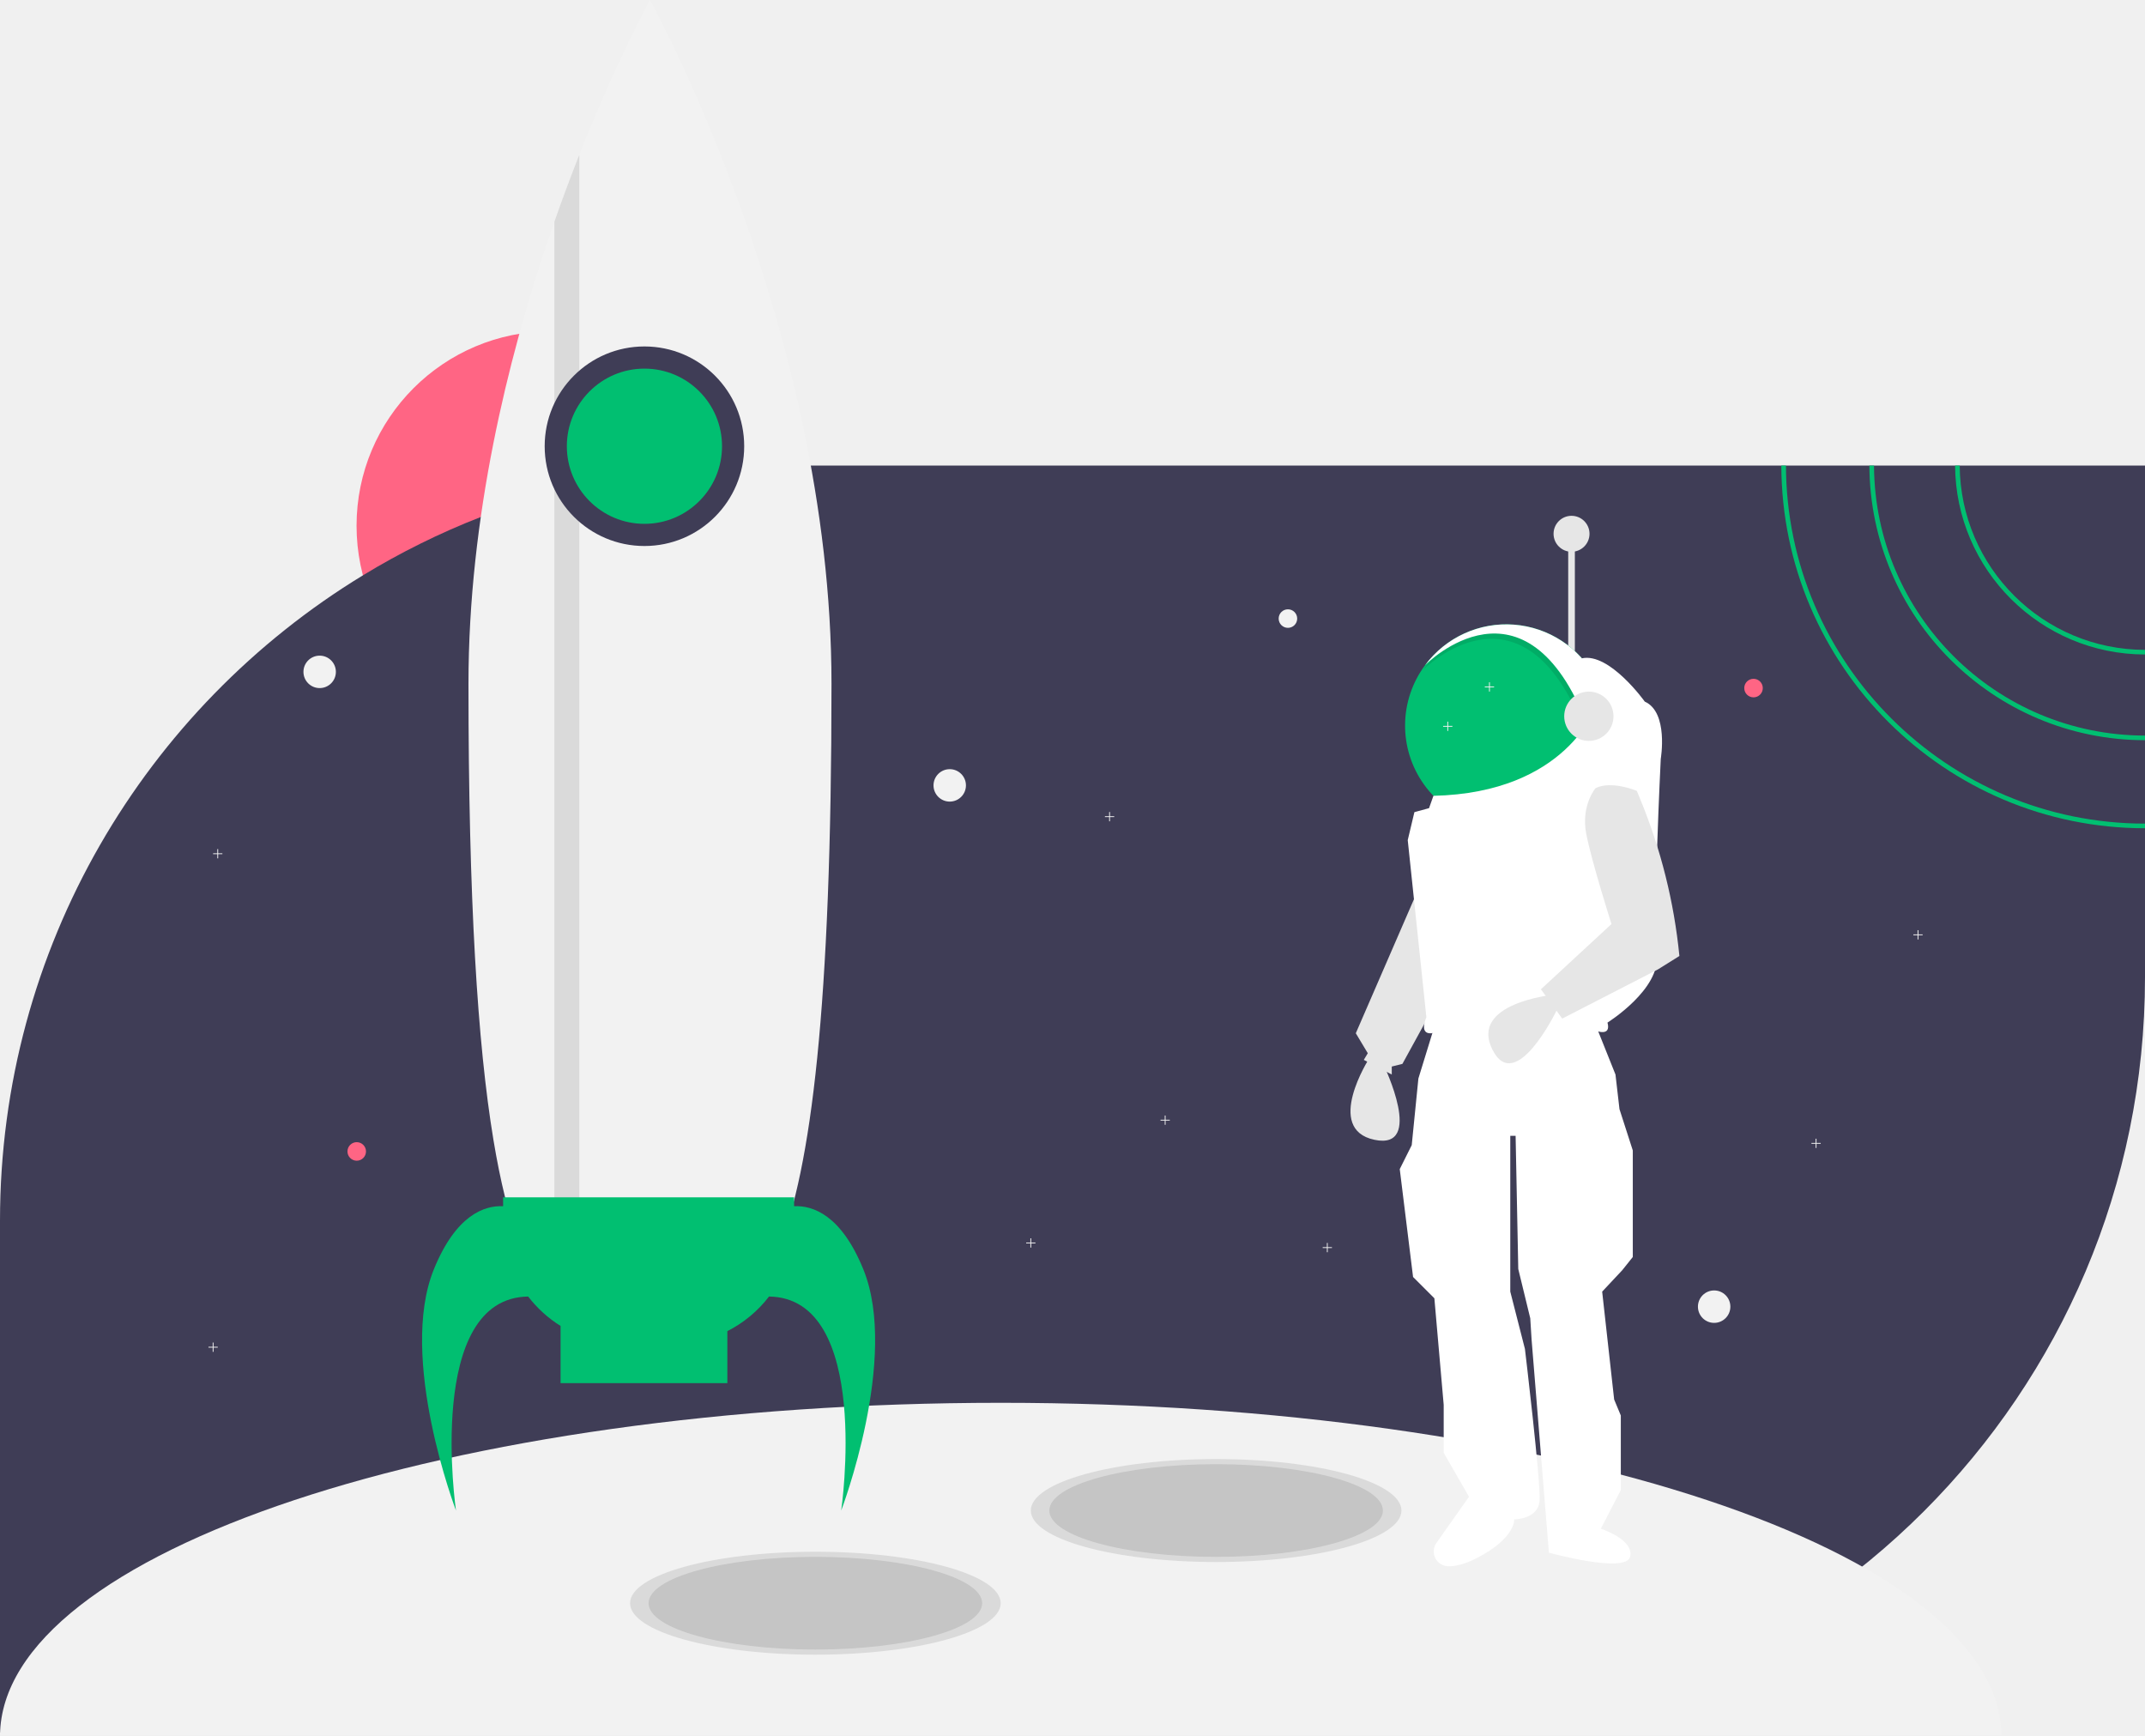
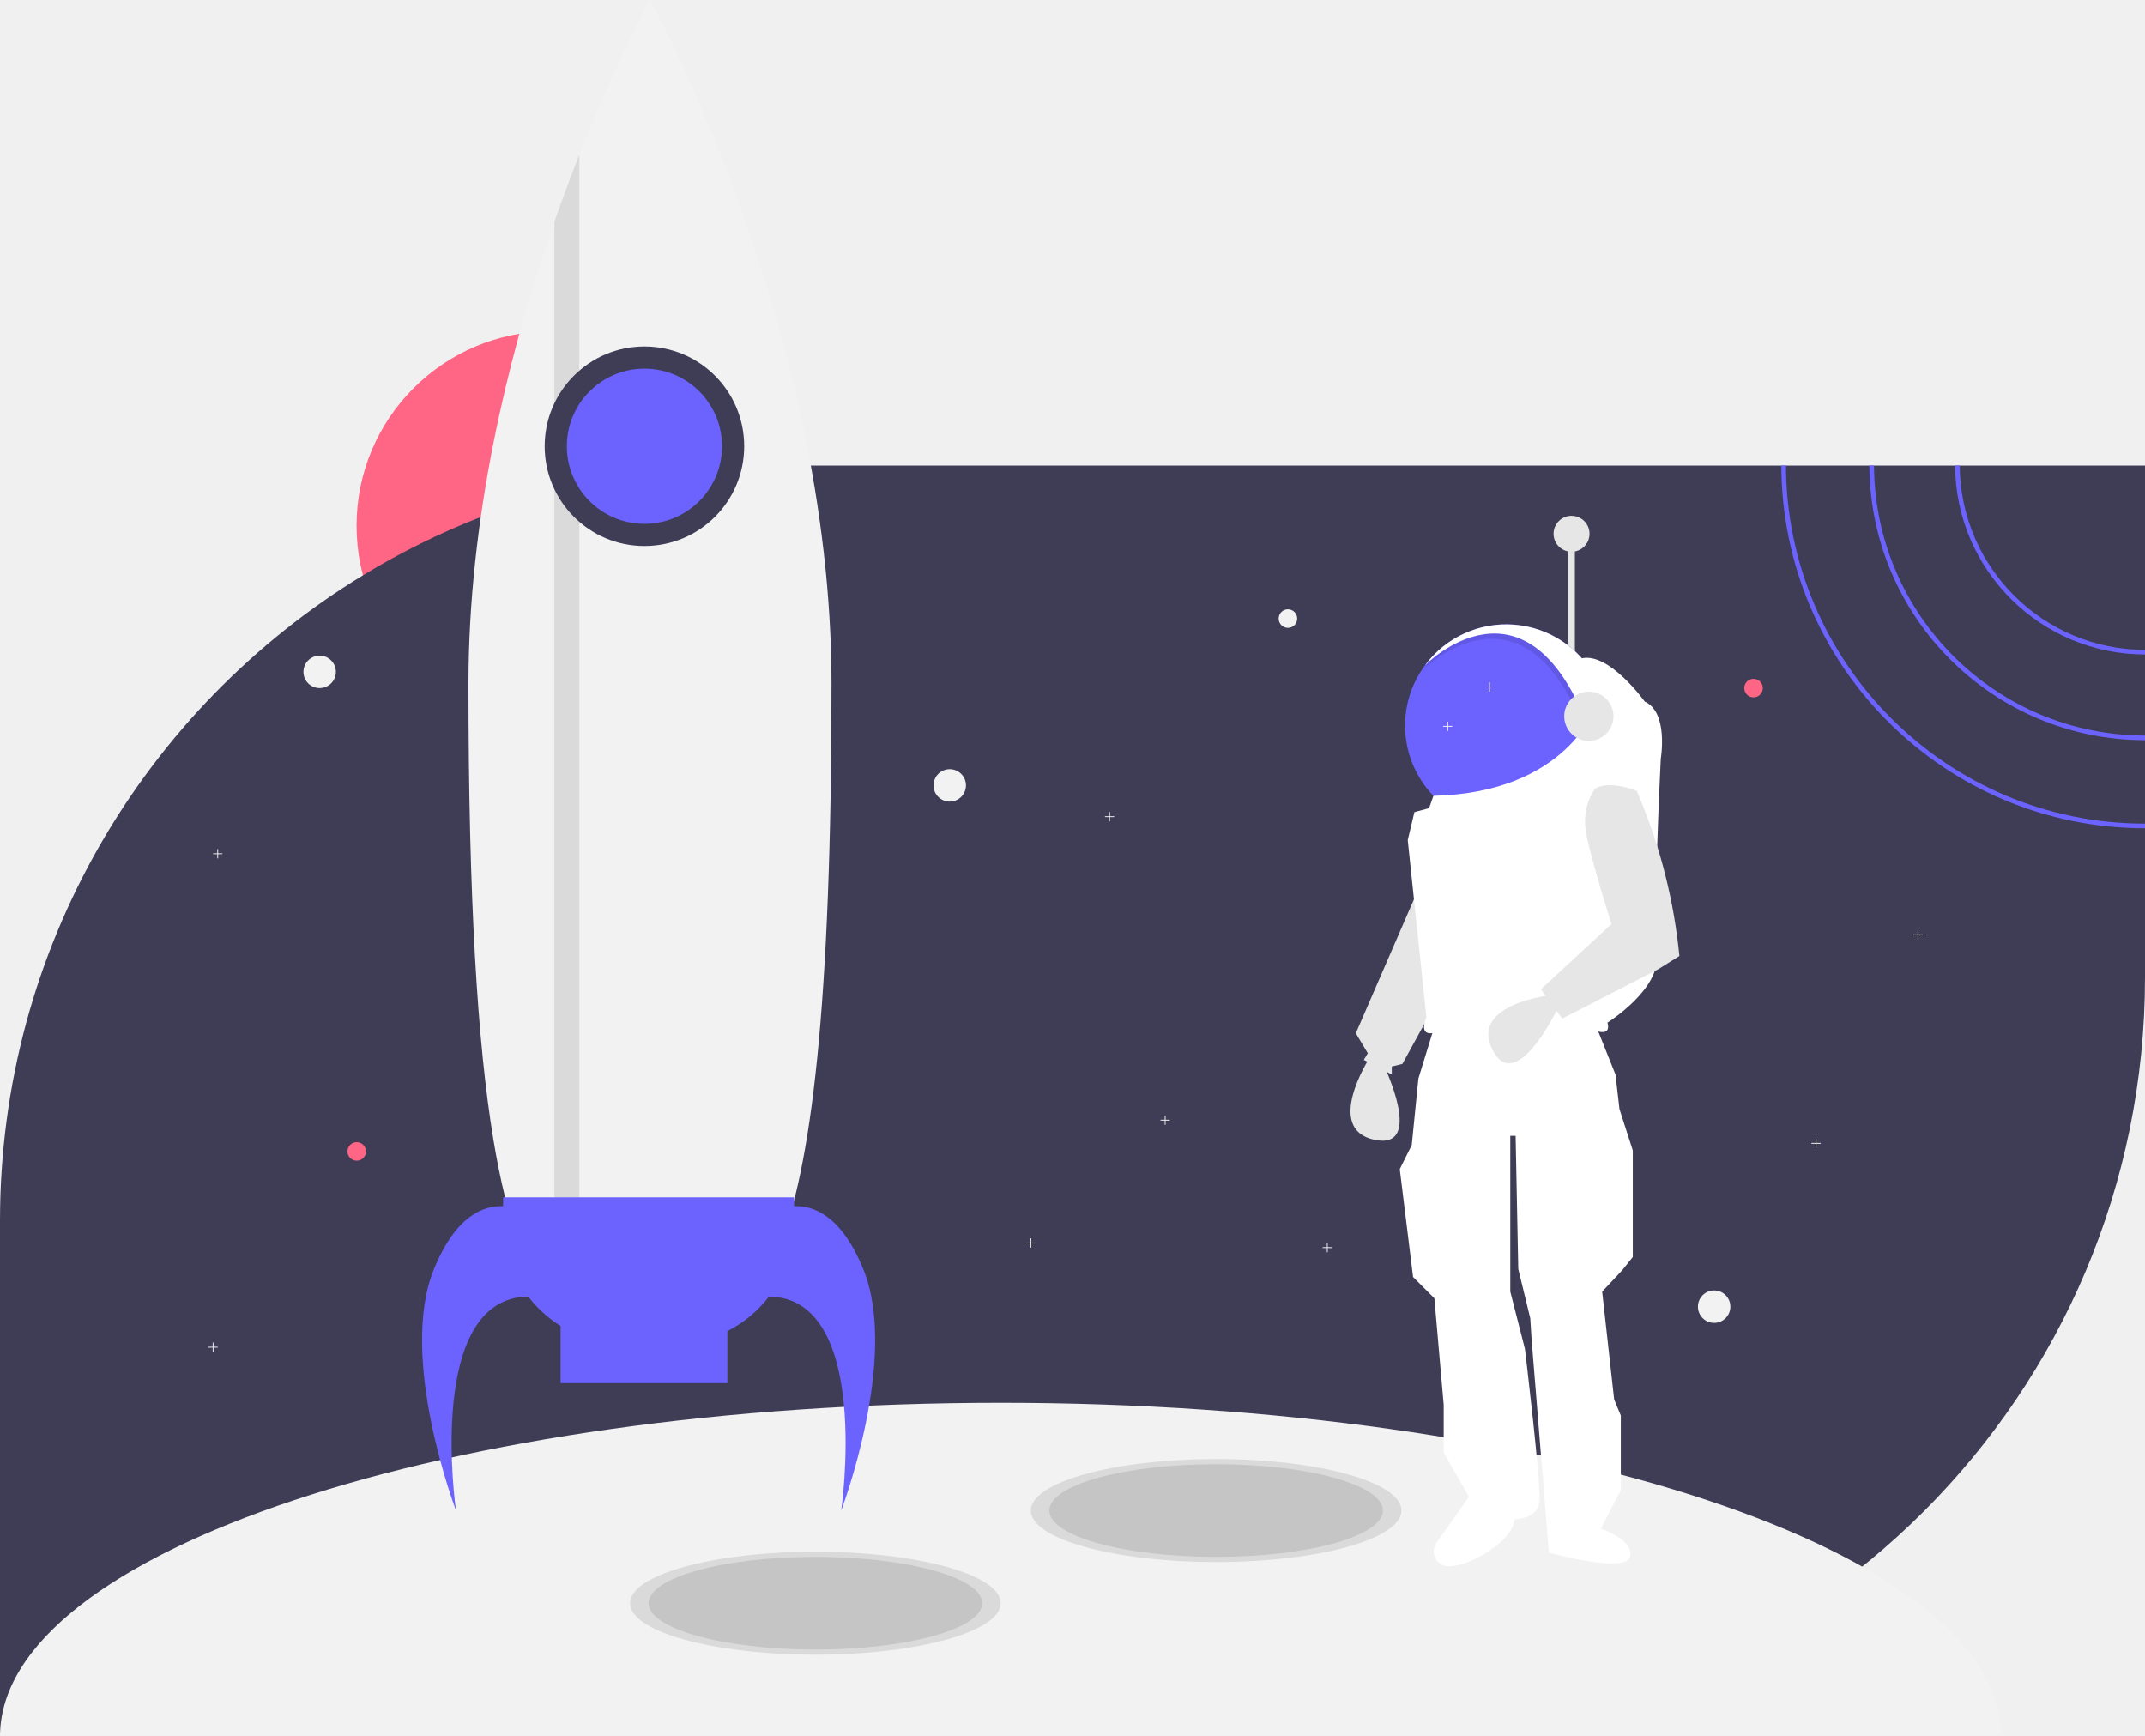
<svg xmlns="http://www.w3.org/2000/svg" id="e4da07c6-3f45-486e-a553-879e7f222c67" data-name="Layer 1" width="926" height="749" viewBox="0 0 926 749">
  <circle cx="237.905" cy="226.935" r="83.979" fill="#ff6584" />
  <path d="M1063,276.46V497.34a325.991,325.991,0,0,1-326,326H137V602.46c0-118.03,62.73-221.42,156.68-278.63a323.577,323.577,0,0,1,50.88-25.18,320.09,320.09,0,0,1,31.76-10.53c.21-.07.43-.13.64-.18q4.77-1.305,9.6-2.46c.18-.05.35-.09.53-.13a326.116,326.116,0,0,1,60.47-8.53c2.41-.11,4.82-.2,7.25-.25.87-.03,1.75-.05,2.64-.05q2.76-.06,5.55-.06Z" transform="translate(-137 -75.5)" fill="#3f3d56" />
  <path d="M569,681c-238.086,0-431.181,64.201-431.99,143.5h863.981C1000.181,745.201,807.086,681,569,681Z" transform="translate(-137 -75.5)" fill="#f2f2f2" />
  <g opacity="0.1">
    <ellipse cx="352" cy="692" rx="80" ry="22.222" />
  </g>
  <g opacity="0.1">
    <ellipse cx="525" cy="652" rx="80" ry="22.222" />
  </g>
  <g opacity="0.1">
    <ellipse cx="352" cy="692" rx="72" ry="20" />
  </g>
  <g opacity="0.1">
    <ellipse cx="525" cy="652" rx="72" ry="20" />
  </g>
  <circle cx="138" cy="290" r="7" fill="#f2f2f2" />
  <circle cx="740" cy="564" r="7" fill="#f2f2f2" />
  <circle cx="410" cy="339" r="7" fill="#f2f2f2" />
  <circle cx="757" cy="297" r="4" fill="#ff6584" />
  <circle cx="154" cy="497" r="4" fill="#ff6584" />
  <polygon points="94 581.322 92.178 581.322 92.178 579.5 91.822 579.5 91.822 581.322 90 581.322 90 581.678 91.822 581.678 91.822 583.5 92.178 583.5 92.178 581.678 94 581.678 94 581.322" fill="#f2f2f2" />
  <polygon points="679 433.322 677.178 433.322 677.178 431.5 676.822 431.5 676.822 433.322 675 433.322 675 433.678 676.822 433.678 676.822 435.5 677.178 435.5 677.178 433.678 679 433.678 679 433.322" fill="#f2f2f2" />
  <polygon points="830 403.322 828.178 403.322 828.178 401.5 827.822 401.5 827.822 403.322 826 403.322 826 403.678 827.822 403.678 827.822 405.5 828.178 405.5 828.178 403.678 830 403.678 830 403.322" fill="#f2f2f2" />
  <polygon points="505 483.322 503.178 483.322 503.178 481.5 502.822 481.5 502.822 483.322 501 483.322 501 483.678 502.822 483.678 502.822 485.5 503.178 485.5 503.178 483.678 505 483.678 505 483.322" fill="#f2f2f2" />
  <polygon points="786 493.322 784.178 493.322 784.178 491.5 783.822 491.5 783.822 493.322 782 493.322 782 493.678 783.822 493.678 783.822 495.5 784.178 495.5 784.178 493.678 786 493.678 786 493.322" fill="#f2f2f2" />
  <polygon points="447 536.322 445.178 536.322 445.178 534.5 444.822 534.5 444.822 536.322 443 536.322 443 536.678 444.822 536.678 444.822 538.5 445.178 538.5 445.178 536.678 447 536.678 447 536.322" fill="#f2f2f2" />
  <polygon points="575 538.322 573.178 538.322 573.178 536.5 572.822 536.5 572.822 538.322 571 538.322 571 538.678 572.822 538.678 572.822 540.5 573.178 540.5 573.178 538.678 575 538.678 575 538.322" fill="#f2f2f2" />
  <polygon points="96 368.322 94.178 368.322 94.178 366.5 93.822 366.5 93.822 368.322 92 368.322 92 368.678 93.822 368.678 93.822 370.5 94.178 370.5 94.178 368.678 96 368.678 96 368.322" fill="#f2f2f2" />
  <rect x="676.997" y="230.689" width="2.874" height="58.063" fill="#e6e6e6" />
  <polygon points="611.748 385.046 585.303 445.984 590.477 454.607 588.752 457.481 600.825 463.805 600.825 460.356 605.424 459.206 624.97 423.563 611.748 385.046" fill="#e6e6e6" />
  <path d="M728.052,532.407s-19.546,30.469,2.3,35.068,4.024-32.194,4.024-32.194Z" transform="translate(-137 -75.5)" fill="#e6e6e6" />
  <path d="M756.221,518.609l-6.899,22.421-2.874,28.744-5.174,10.348,5.749,46.566,9.198,9.198,4.024,45.991v20.696l10.923,18.971-14.066,19.964a6.361,6.361,0,0,0,4.99,10.031c3.105.082,7.199-.796,12.525-3.55,16.672-8.623,16.097-16.672,16.097-16.672s10.348,0,10.923-8.048-6.324-65.537-6.324-65.537l-6.324-24.72V565.75h2.3l1.15,57.489,5.174,21.271.575,9.198,7.474,91.982s33.343,9.198,35.068,1.725-12.647-12.073-12.647-12.073l8.623-16.672V686.476l-2.874-6.899-5.174-46.566,8.623-9.198,4.599-5.749V572.074l-5.749-17.821-1.725-14.947-9.198-22.995S783.241,502.512,756.221,518.609Z" transform="translate(-137 -75.5)" fill="#fff" />
-   <path d="M830.956,388.685a43.691,43.691,0,1,1-78.759-26.06l.012-.012a43.687,43.687,0,0,1,78.748,26.071Z" transform="translate(-137 -75.5)" fill="#01bf71" />
+   <path d="M830.956,388.685a43.691,43.691,0,1,1-78.759-26.06l.012-.012a43.687,43.687,0,0,1,78.748,26.071Z" transform="translate(-137 -75.5)" fill="#6C63FF" />
  <g opacity="0.1">
    <path d="M824.747,370.571l-3.564,20.414c-26.784-69.527-69.389-26.818-70.124-26.071a43.691,43.691,0,0,1,73.689,5.657Z" transform="translate(-137 -75.5)" />
  </g>
  <path d="M825.897,368.271l-3.564,20.414c-26.784-69.527-69.389-26.818-70.124-26.071a43.691,43.691,0,0,1,73.689,5.657Z" transform="translate(-137 -75.5)" fill="#fff" />
  <path d="M819.908,359.653l5.989,20.79s-12.433,37.263-70.086,38.562l-1.89,5.323-6.324,1.725-2.874,12.073,8.048,76.46s-3.449,7.474,2.3,6.899c0,0,37.942-12.647,70.711-1.15,0,0,6.899,2.874,5.174-3.449,0,0,22.995-14.372,21.271-29.319s1.725-84.508,1.725-84.508,3.449-20.121-6.899-24.72C847.053,378.337,831.855,357.065,819.908,359.653Z" transform="translate(-137 -75.5)" fill="#fff" />
  <path d="M807.304,504.918s-36.018,3.617-26.048,23.591,27.725-16.851,27.725-16.851Z" transform="translate(-137 -75.5)" fill="#e6e6e6" />
  <path d="M825.782,415.705s-6.324,7.474-4.024,19.546,10.923,39.092,10.923,39.092L802.212,502.512,811.41,515.16l41.392-21.271L862,488.14v0A238.507,238.507,0,0,0,845.108,420.5l-1.504-3.645S832.681,412.256,825.782,415.705Z" transform="translate(-137 -75.5)" fill="#e6e6e6" />
  <circle cx="685.908" cy="309.161" r="10.635" fill="#e6e6e6" />
  <circle cx="678.434" cy="230.402" r="7.761" fill="#e6e6e6" />
  <polygon points="481 352.322 479.178 352.322 479.178 350.5 478.822 350.5 478.822 352.322 477 352.322 477 352.678 478.822 352.678 478.822 354.5 479.178 354.5 479.178 352.678 481 352.678 481 352.322" fill="#f2f2f2" />
  <polygon points="645 296.322 643.178 296.322 643.178 294.5 642.822 294.5 642.822 296.322 641 296.322 641 296.678 642.822 296.678 642.822 298.5 643.178 298.5 643.178 296.678 645 296.678 645 296.322" fill="#f2f2f2" />
  <polygon points="627 313.322 625.178 313.322 625.178 311.5 624.822 311.5 624.822 313.322 623 313.322 623 313.678 624.822 313.678 624.822 315.5 625.178 315.5 625.178 313.678 627 313.678 627 313.322" fill="#f2f2f2" />
  <circle cx="556" cy="267" r="4" fill="#f2f2f2" />
  <path d="M495.958,370.695c0,279.044-35.088,279.044-78.36,279.044-22.371,0-42.554,0-56.826-38.546-4.103-11.078-7.728-25.362-10.767-43.75-6.843-41.333-10.767-103.447-10.767-196.748,0-35.878,4.247-71.05,10.767-103.901,3.134-15.815,6.795-31.081,10.767-45.64,4.857-17.825,10.181-34.586,15.552-49.923,3.601-10.312,7.238-19.991,10.767-28.927,16.306-41.249,30.506-66.803,30.506-66.803S495.958,216.583,495.958,370.695Z" transform="translate(-137 -75.5)" fill="#f2f2f2" />
  <g opacity="0.1">
    <path d="M387.092,142.303V628.803h-10.767V171.23C379.926,160.918,383.563,151.24,387.092,142.303Z" transform="translate(-137 -75.5)" />
  </g>
  <circle cx="278.205" cy="192.609" r="43.068" fill="#3f3d56" />
-   <path d="M509.716,623.419c-9.576-23.572-21.871-27.638-29.908-27.285v-3.82H354.193v3.82c-8.037-.354-20.332,3.713-29.908,27.285C308.732,661.702,333.855,727.5,333.855,727.5s-13.426-91.767,31.158-92.371A52.762,52.762,0,0,0,379,647.819V672.5h72V650.066a52.707,52.707,0,0,0,17.987-14.937C513.571,635.733,500.145,727.5,500.145,727.5S525.268,661.702,509.716,623.419Z" transform="translate(-137 -75.5)" fill="#01bf71" />
-   <circle cx="278.205" cy="192.609" r="33.497" fill="#01bf71" />
-   <path d="M983.01,276.46h-2A82.085,82.085,0,0,0,1063,358v-2A80.079,80.079,0,0,1,983.01,276.46Z" transform="translate(-137 -75.5)" fill="#01bf71" />
-   <path d="M946.01,276.46h-2A119.115,119.115,0,0,0,1063,395v-2A117.122,117.122,0,0,1,946.01,276.46Z" transform="translate(-137 -75.5)" fill="#01bf71" />
-   <path d="M908,276.46h-2C906.25,362.82,976.58,433,1063,433v-2C977.68,431,908.25,361.72,908,276.46Z" transform="translate(-137 -75.5)" fill="#01bf71" />
+   <path d="M509.716,623.419c-9.576-23.572-21.871-27.638-29.908-27.285v-3.82H354.193v3.82c-8.037-.354-20.332,3.713-29.908,27.285C308.732,661.702,333.855,727.5,333.855,727.5s-13.426-91.767,31.158-92.371A52.762,52.762,0,0,0,379,647.819V672.5h72V650.066a52.707,52.707,0,0,0,17.987-14.937C513.571,635.733,500.145,727.5,500.145,727.5S525.268,661.702,509.716,623.419Z" transform="translate(-137 -75.5)" fill="#6C63FF" />
+   <circle cx="278.205" cy="192.609" r="33.497" fill="#6C63FF" />
+   <path d="M983.01,276.46h-2A82.085,82.085,0,0,0,1063,358v-2A80.079,80.079,0,0,1,983.01,276.46Z" transform="translate(-137 -75.5)" fill="#6C63FF" />
+   <path d="M946.01,276.46h-2A119.115,119.115,0,0,0,1063,395v-2A117.122,117.122,0,0,1,946.01,276.46Z" transform="translate(-137 -75.5)" fill="#6C63FF" />
+   <path d="M908,276.46h-2C906.25,362.82,976.58,433,1063,433v-2C977.68,431,908.25,361.72,908,276.46Z" transform="translate(-137 -75.5)" fill="#6C63FF" />
</svg>
